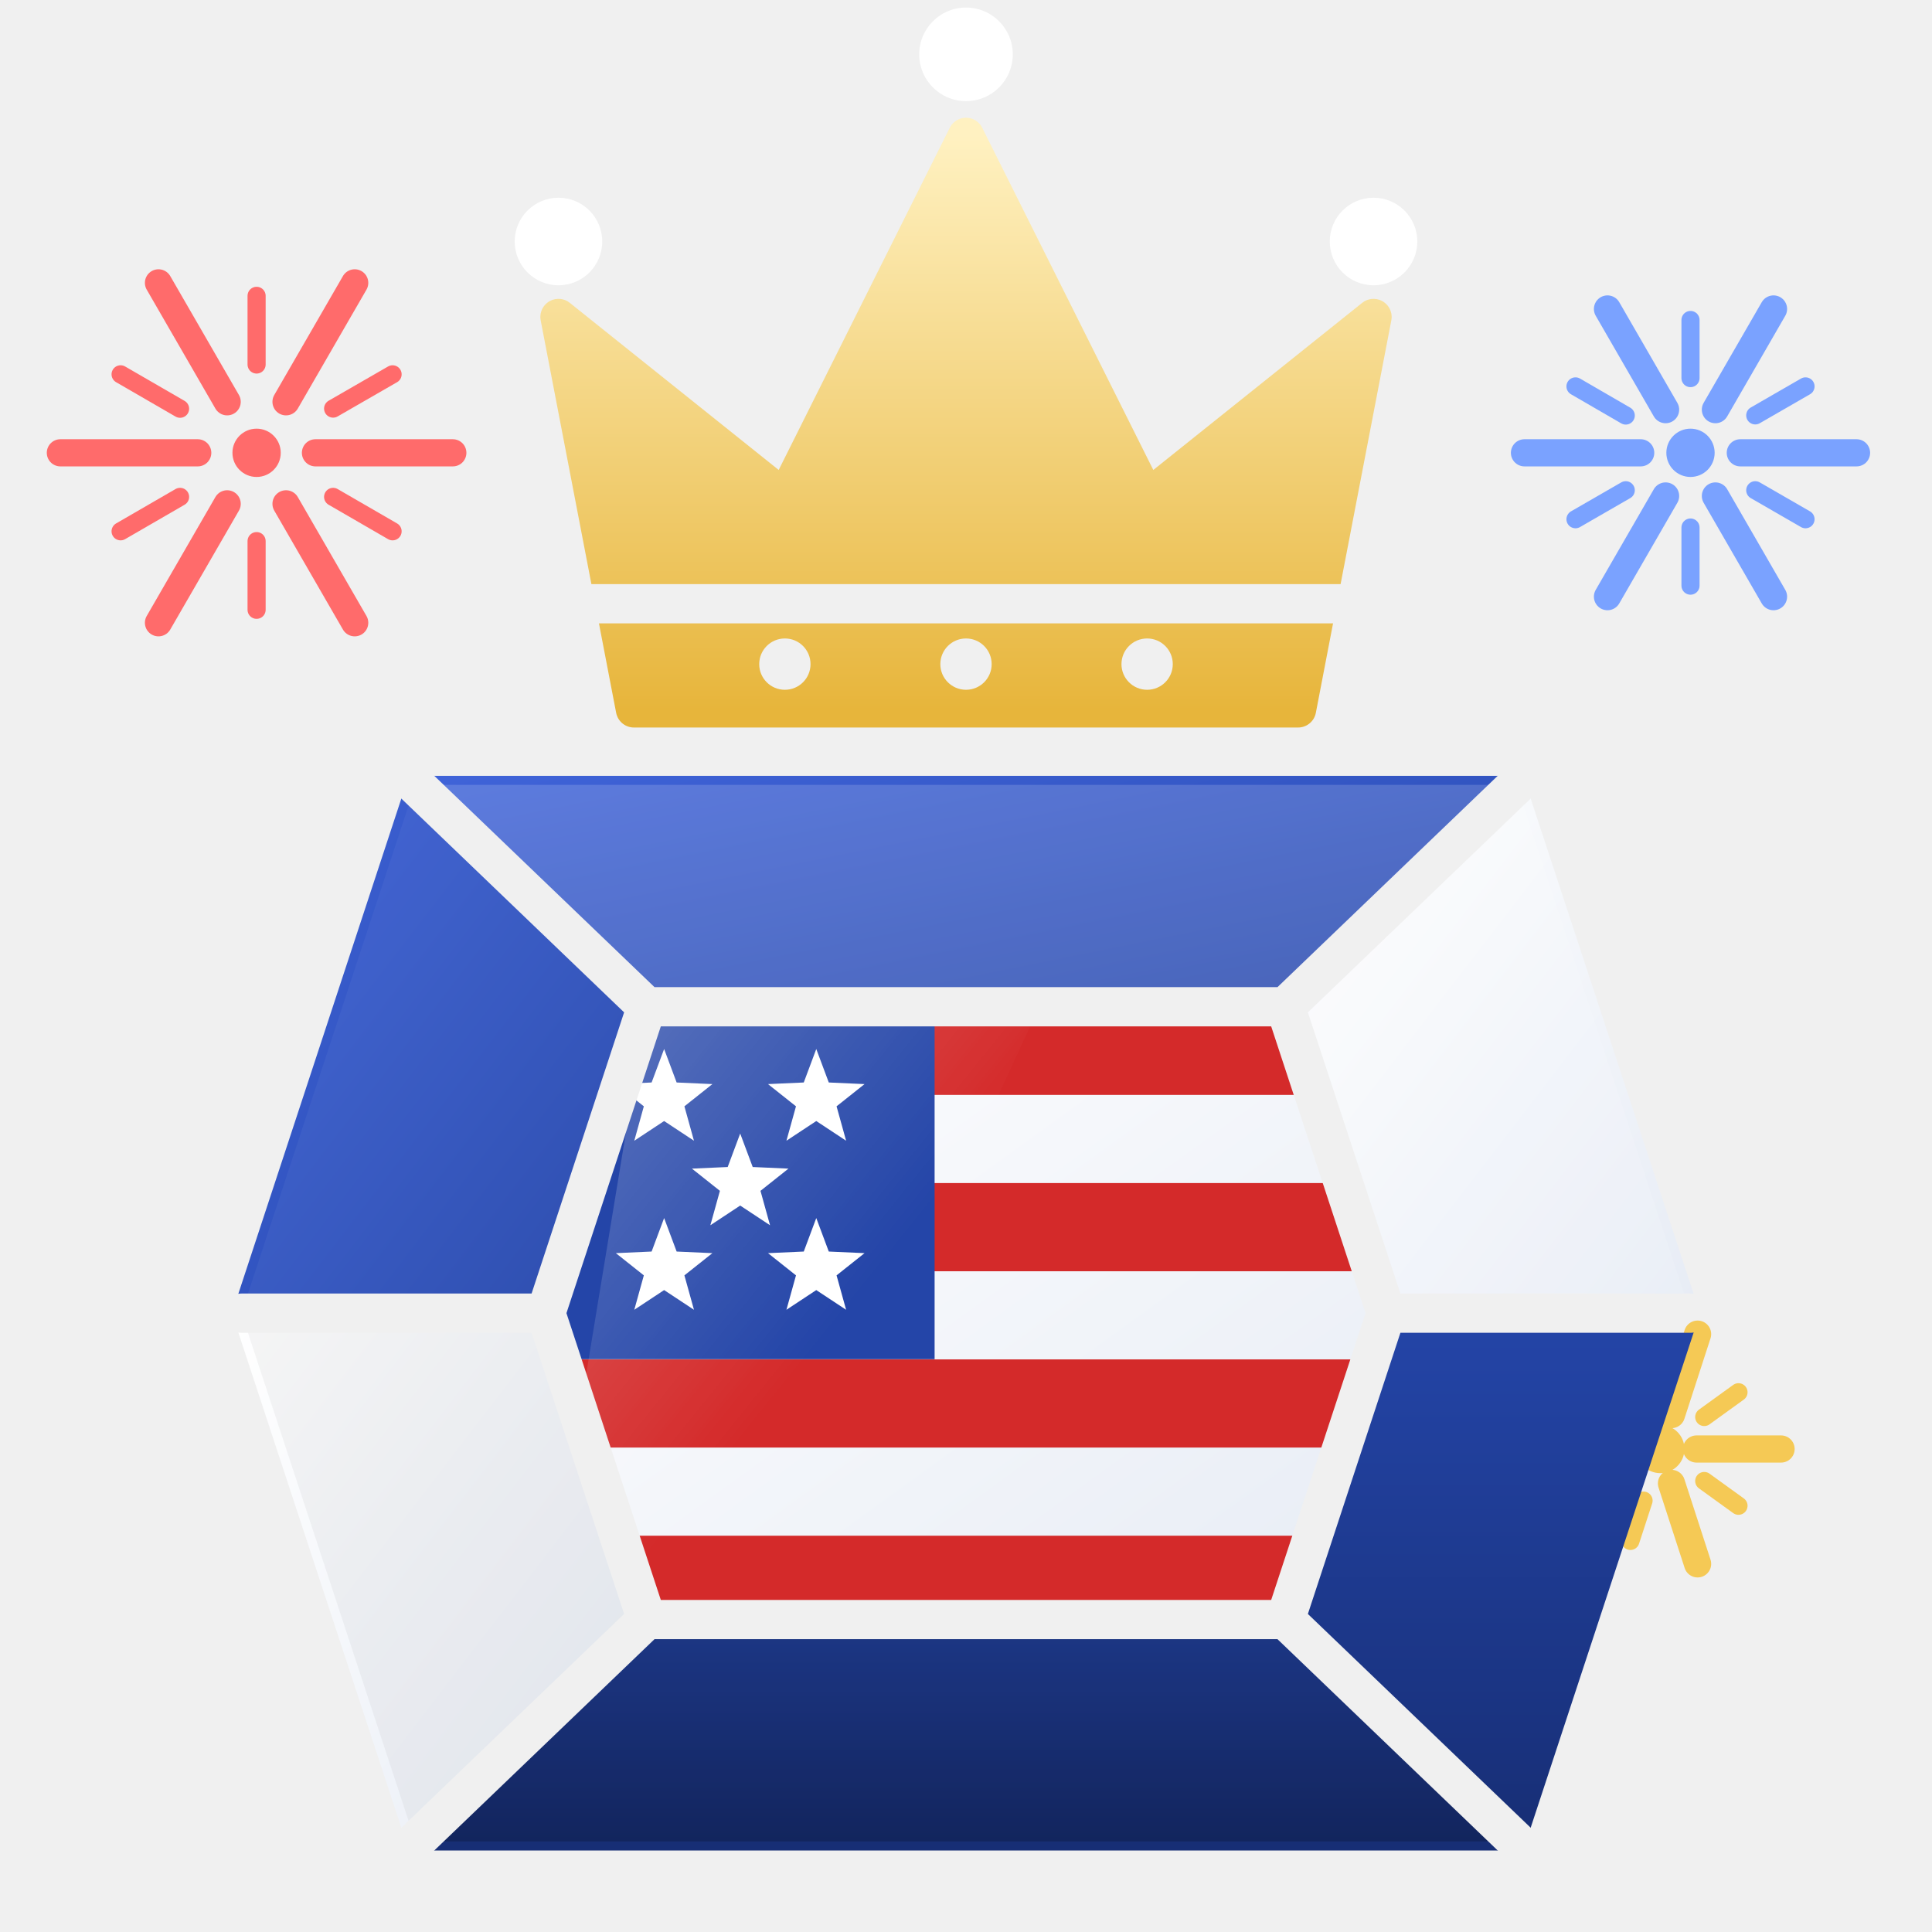
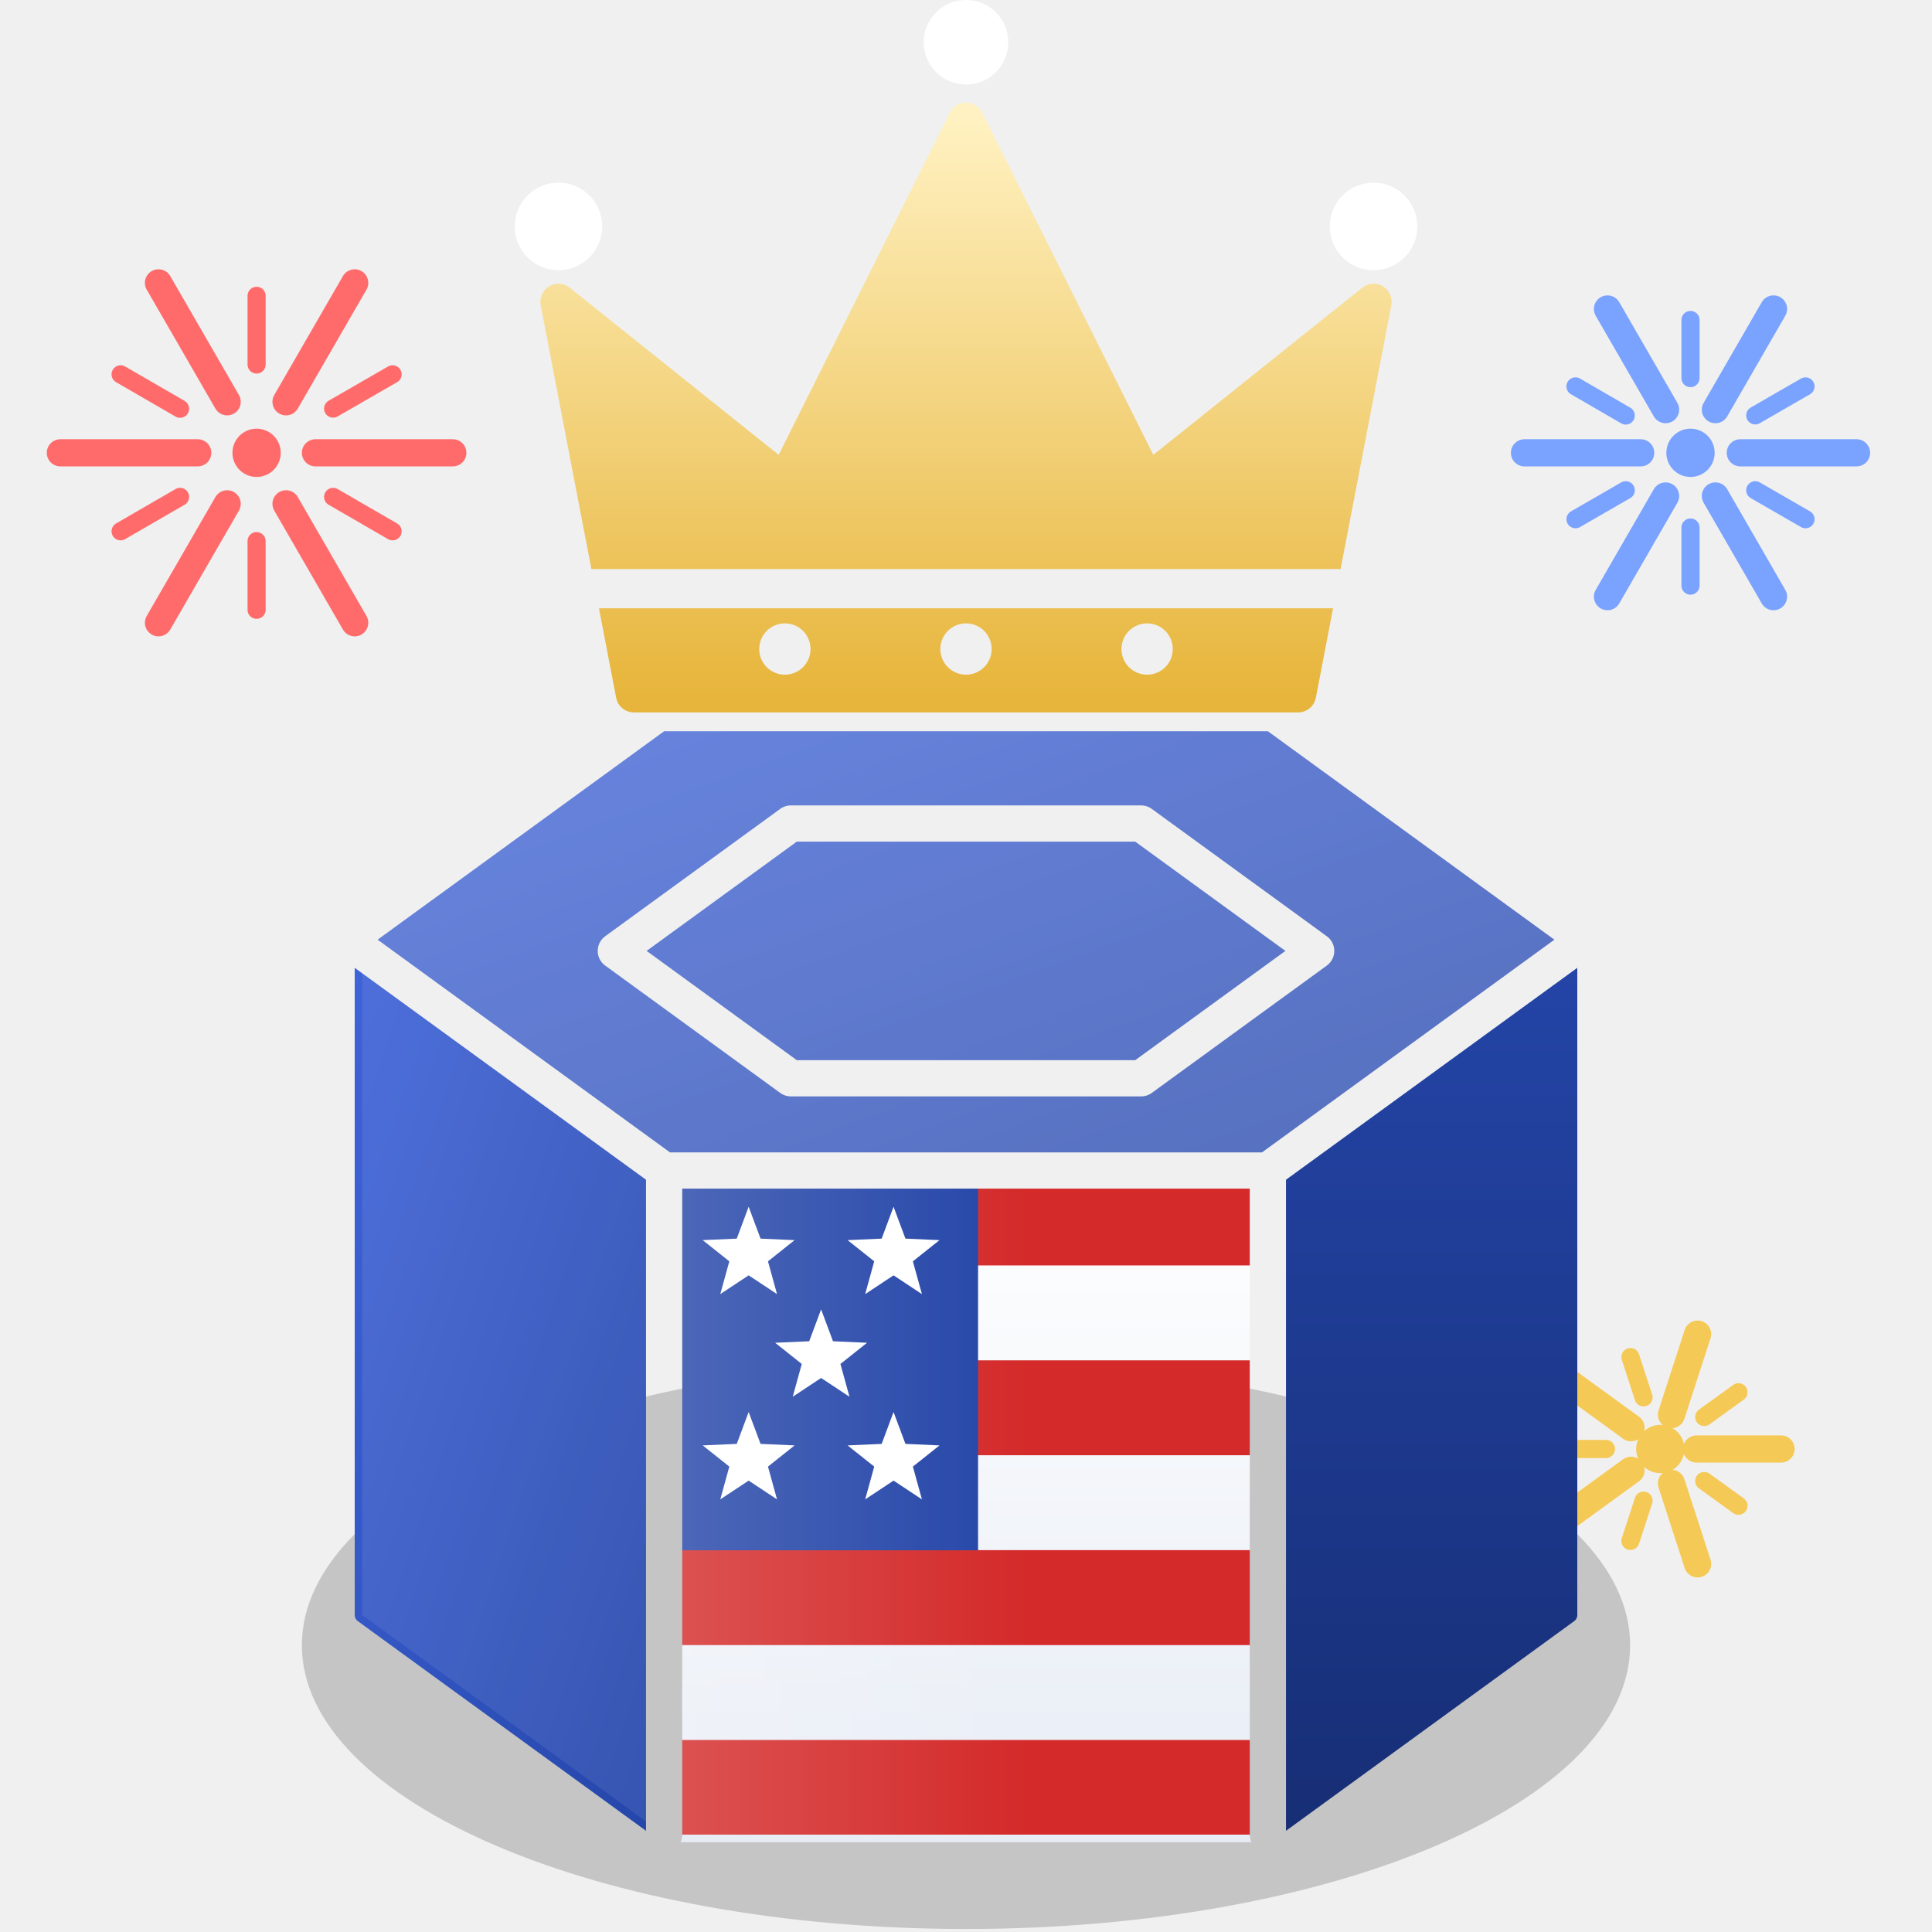
<svg xmlns="http://www.w3.org/2000/svg" viewBox="0 0 128 128" width="128" height="128" role="img" aria-label="Block Master, Independence Day">
  <defs>
    <linearGradient id="independence-top" x1="0" y1="0" x2="1" y2="1">
      <stop offset="0" stop-color="#3f63d8" />
      <stop offset="1" stop-color="#2445a8" />
    </linearGradient>
-     <linearGradient id="independence-left" x1="0" y1="0" x2="1" y2="1">
+     <linearGradient id="independence-left" x1="0" y1="0" x2="0" y2="1">
      <stop offset="0" stop-color="#ffffff" />
      <stop offset="1" stop-color="#e7ecf5" />
    </linearGradient>
    <linearGradient id="independence-right" x1="0" y1="0" x2="0" y2="1">
      <stop offset="0" stop-color="#2445a8" />
      <stop offset="1" stop-color="#172e75" />
    </linearGradient>
    <linearGradient id="independence-crown" x1="0" y1="0" x2="0" y2="1">
      <stop offset="0" stop-color="#fff1c1" />
      <stop offset="1" stop-color="#e7b53b" />
    </linearGradient>
-     <linearGradient id="independence-table" x1="0" y1="0" x2="1" y2="1">
-       <stop offset="0" stop-color="#ffffff" />
-       <stop offset="1" stop-color="#e7ecf5" />
+     <linearGradient id="independence-lid" x1="0" y1="0" x2="1" y2="1">
+       <stop offset="0" stop-color="#3f63d8" />
+       <stop offset="1" stop-color="#2445a8" />
    </linearGradient>
-     <linearGradient id="independence-sheen" x1="0" y1="0" x2="1" y2="1">
-       <stop offset="0" stop-color="#ffffff" stop-opacity="0.5" />
-       <stop offset="0.55" stop-color="#ffffff" stop-opacity="0" />
+     <linearGradient id="independence-sheen" x1="0" y1="0" x2="1" y2="0">
+       <stop offset="0" stop-color="#ffffff" stop-opacity="0.32" />
+       <stop offset="0.6" stop-color="#ffffff" stop-opacity="0" />
    </linearGradient>
-     <clipPath id="independence-tablec">
-       <path d="M42.84,66.7 L85.16,66.7 L91.84,87 L85.16,107.3 L42.84,107.3 L36.16,87 Z" />
+     <clipPath id="independence-frontc">
+       <path d="M84,77.55 L44,77.55 L44,121.55 L84,121.55 Z" />
    </clipPath>
-     <clipPath id="independence-gemc">
-       <path d="M27.52,52 L100.48,52 L112,87 L100.48,122 L27.52,122 L16,87 Z" />
+     <clipPath id="independence-lidc">
+       <path d="M104,63 L84,77.55 L44,77.55 L24,63 L44,48.45 L84,48.45 Z" />
    </clipPath>
    <mask id="independence-gem" maskUnits="userSpaceOnUse" x="0" y="0" width="128" height="128">
      <rect width="128" height="128" fill="white" />
-       <path d="M27.52,52 L42.84,66.7 M100.48,52 L85.16,66.7 M112,87 L91.84,87 M100.48,122 L85.16,107.3 M27.52,122 L42.84,107.3 M16,87 L36.16,87 M42.84,66.7 L85.16,66.7 L91.84,87 L85.16,107.3 L42.84,107.3 L36.16,87 Z" stroke="black" stroke-width="2.6" stroke-linecap="round" stroke-linejoin="round" fill="none" />
-       <g clip-path="url(#independence-tablec)" />
+       <path d="M104,63 L84,77.55 L44,77.55 L24,63 M84,77.55 L84,121.55 M44,77.55 L44,121.55 M87.2,63 L75.6,71.44 L52.4,71.44 L40.8,63 L52.4,54.56 L75.6,54.56 Z" stroke="black" stroke-width="2.4" stroke-linecap="round" stroke-linejoin="round" fill="none" />
+       <g clip-path="url(#independence-frontc)" />
    </mask>
    <mask id="independence-crownm" maskUnits="userSpaceOnUse" x="0" y="0" width="128" height="128">
      <rect width="128" height="128" fill="white" />
-       <path d="M38,40 L90,40" stroke="black" stroke-width="2.6" />
-       <circle cx="52" cy="44" r="1.7" fill="black" />
-       <circle cx="64" cy="44" r="1.7" fill="black" />
-       <circle cx="76" cy="44" r="1.7" fill="black" />
+       <path d="M38,39 L90,39" stroke="black" stroke-width="2.6" />
+       <circle cx="52" cy="43" r="1.7" fill="black" />
+       <circle cx="64" cy="43" r="1.7" fill="black" />
+       <circle cx="76" cy="43" r="1.7" fill="black" />
    </mask>
  </defs>
  <g stroke="#ff6b6b" stroke-linecap="round">
    <line x1="20.9" y1="30" x2="30" y2="30" stroke-width="1.8" />
    <line x1="22.07" y1="32.92" x2="26.01" y2="35.2" stroke-width="1.2" />
    <line x1="18.95" y1="33.38" x2="23.5" y2="41.26" stroke-width="1.8" />
    <line x1="17" y1="35.85" x2="17" y2="40.4" stroke-width="1.2" />
    <line x1="15.05" y1="33.38" x2="10.5" y2="41.26" stroke-width="1.8" />
    <line x1="11.93" y1="32.92" x2="7.99" y2="35.2" stroke-width="1.2" />
    <line x1="13.1" y1="30" x2="4" y2="30" stroke-width="1.8" />
    <line x1="11.93" y1="27.08" x2="7.99" y2="24.8" stroke-width="1.2" />
    <line x1="15.05" y1="26.62" x2="10.5" y2="18.74" stroke-width="1.8" />
    <line x1="17" y1="24.15" x2="17" y2="19.6" stroke-width="1.2" />
    <line x1="18.95" y1="26.62" x2="23.5" y2="18.74" stroke-width="1.8" />
    <line x1="22.07" y1="27.07" x2="26.01" y2="24.8" stroke-width="1.2" />
  </g>
  <circle cx="17" cy="30" r="1.6" fill="#ff6b6b" />
  <g stroke="#7aa2ff" stroke-linecap="round">
    <line x1="115.3" y1="30" x2="123" y2="30" stroke-width="1.8" />
    <line x1="116.29" y1="32.48" x2="119.62" y2="34.4" stroke-width="1.2" />
    <line x1="113.65" y1="32.86" x2="117.5" y2="39.53" stroke-width="1.8" />
    <line x1="112" y1="34.95" x2="112" y2="38.8" stroke-width="1.2" />
    <line x1="110.35" y1="32.86" x2="106.5" y2="39.53" stroke-width="1.8" />
    <line x1="107.71" y1="32.48" x2="104.38" y2="34.4" stroke-width="1.2" />
    <line x1="108.7" y1="30" x2="101" y2="30" stroke-width="1.8" />
    <line x1="107.71" y1="27.53" x2="104.38" y2="25.6" stroke-width="1.2" />
    <line x1="110.35" y1="27.14" x2="106.5" y2="20.47" stroke-width="1.8" />
    <line x1="112" y1="25.05" x2="112" y2="21.2" stroke-width="1.2" />
    <line x1="113.65" y1="27.14" x2="117.5" y2="20.47" stroke-width="1.8" />
    <line x1="116.29" y1="27.52" x2="119.62" y2="25.6" stroke-width="1.2" />
  </g>
  <circle cx="112" cy="30" r="1.6" fill="#7aa2ff" />
  <g stroke="#f5c955" stroke-linecap="round">
    <line x1="112.4" y1="96" x2="118" y2="96" stroke-width="1.8" />
    <line x1="112.91" y1="98.12" x2="115.18" y2="99.76" stroke-width="1.2" />
    <line x1="110.74" y1="98.28" x2="112.47" y2="103.61" stroke-width="1.8" />
    <line x1="108.89" y1="99.42" x2="108.02" y2="102.09" stroke-width="1.2" />
    <line x1="108.06" y1="97.41" x2="103.53" y2="100.7" stroke-width="1.8" />
    <line x1="106.4" y1="96" x2="103.6" y2="96" stroke-width="1.2" />
    <line x1="108.06" y1="94.59" x2="103.53" y2="91.3" stroke-width="1.8" />
    <line x1="108.89" y1="92.58" x2="108.02" y2="89.91" stroke-width="1.2" />
    <line x1="110.74" y1="93.72" x2="112.47" y2="88.39" stroke-width="1.8" />
    <line x1="112.91" y1="93.88" x2="115.18" y2="92.24" stroke-width="1.2" />
  </g>
  <circle cx="110" cy="96" r="1.6" fill="#f5c955" />
+   <ellipse cx="64" cy="109" rx="44" ry="18.8" fill="#000000" opacity="0.18" />
  <g mask="url(#independence-gem)" stroke-linejoin="round">
-     <path d="M27.52,52 L100.48,52 L85.16,66.7 L42.84,66.7 Z" fill="url(#independence-top)" stroke="url(#independence-top)" stroke-width="1.2" />
-     <path d="M27.52,52 L100.48,52 L85.16,66.7 L42.84,66.7 Z" fill="#ffffff" opacity="0.16" />
-     <path d="M16,87 L27.52,52 L42.84,66.7 L36.16,87 Z" fill="url(#independence-top)" stroke="url(#independence-top)" stroke-width="1.2" />
-     <path d="M16,87 L27.52,52 L42.84,66.7 L36.16,87 Z" fill="#ffffff" opacity="0.04" />
-     <path d="M100.48,52 L112,87 L91.84,87 L85.16,66.7 Z" fill="url(#independence-left)" stroke="url(#independence-left)" stroke-width="1.2" />
-     <path d="M100.48,52 L112,87 L91.84,87 L85.16,66.7 Z" fill="#ffffff" opacity="0.1" />
-     <path d="M27.52,122 L16,87 L36.16,87 L42.84,107.3 Z" fill="url(#independence-left)" stroke="url(#independence-left)" stroke-width="1.2" />
-     <path d="M27.52,122 L16,87 L36.16,87 L42.84,107.3 Z" fill="#000000" opacity="0.04" />
-     <path d="M112,87 L100.48,122 L85.16,107.3 L91.84,87 Z" fill="url(#independence-right)" stroke="url(#independence-right)" stroke-width="1.2" />
-     <path d="M100.48,122 L27.52,122 L42.84,107.3 L85.16,107.3 Z" fill="url(#independence-right)" stroke="url(#independence-right)" stroke-width="1.2" />
-     <path d="M100.48,122 L27.52,122 L42.84,107.3 L85.16,107.3 Z" fill="#000000" opacity="0.2" />
-     <g clip-path="url(#independence-gemc)" />
-     <path d="M42.84,66.7 L85.16,66.7 L91.84,87 L85.16,107.3 L42.84,107.3 L36.16,87 Z" fill="url(#independence-table)" />
-     <g clip-path="url(#independence-tablec)">
-       <g transform="matrix(0.56 0 0 0.56 36.16 66.7)">
-         <rect x="0" y="0" width="100" height="10.43" fill="#d42a2a" />
-         <rect x="0" y="20.86" width="100" height="10.43" fill="#d42a2a" />
-         <rect x="0" y="41.72" width="100" height="10.43" fill="#d42a2a" />
-         <rect x="0" y="62.58" width="100" height="10.43" fill="#d42a2a" />
-         <rect x="0" y="0" width="46" height="41.7" fill="#2445a8" />
-         <polygon points="14,5 15.48,8.96 19.71,9.15 16.4,11.78 17.53,15.85 14,13.52 10.47,15.85 11.6,11.78 8.29,9.15 12.52,8.96" fill="#ffffff" />
-         <polygon points="32,5 33.48,8.96 37.71,9.15 34.4,11.78 35.53,15.85 32,13.52 28.47,15.85 29.6,11.78 26.29,9.15 30.52,8.96" fill="#ffffff" />
-         <polygon points="23,15 24.48,18.96 28.71,19.15 25.4,21.78 26.53,25.85 23,23.52 19.47,25.85 20.6,21.78 17.29,19.15 21.52,18.96" fill="#ffffff" />
-         <polygon points="14,25 15.48,28.96 19.71,29.15 16.4,31.78 17.53,35.85 14,33.52 10.47,35.85 11.6,31.78 8.29,29.15 12.52,28.96" fill="#ffffff" />
-         <polygon points="32,25 33.48,28.96 37.71,29.15 34.4,31.78 35.53,35.85 32,33.52 28.47,35.85 29.6,31.78 26.29,29.15 30.52,28.96" fill="#ffffff" />
+     <path d="M104,63 L84,77.55 L84,121.55 L104,107 Z" fill="url(#independence-right)" stroke="url(#independence-right)" stroke-width="1" />
+     <path d="M84,77.55 L44,77.55 L44,121.55 L84,121.55 Z" fill="url(#independence-left)" stroke="url(#independence-left)" stroke-width="1" />
+     <path d="M44,77.55 L24,63 L24,107 L44,121.55 Z" fill="url(#independence-top)" stroke="url(#independence-top)" stroke-width="1" />
+     <path d="M44,77.55 L24,63 L24,107 L44,121.55 Z" fill="#ffffff" opacity="0.08" />
+     <g clip-path="url(#independence-frontc)">
+       <g transform="matrix(0.4 0 0 0.4 44 77.55)">
+         <rect x="0" y="0" width="100" height="15.72" fill="#d42a2a" />
+         <rect x="0" y="31.44" width="100" height="15.72" fill="#d42a2a" />
+         <rect x="0" y="62.88" width="100" height="15.72" fill="#d42a2a" />
+         <rect x="0" y="94.32" width="100" height="15.72" fill="#d42a2a" />
+         <rect x="0" y="0" width="52" height="62.9" fill="#2445a8" />
+         <polygon points="14,6 15.97,11.28 21.61,11.53 17.2,15.04 18.7,20.47 14,17.36 9.3,20.47 10.8,15.04 6.39,11.53 12.03,11.28" fill="#ffffff" />
+         <polygon points="38,6 39.97,11.28 45.61,11.53 41.2,15.04 42.7,20.47 38,17.36 33.3,20.47 34.8,15.04 30.39,11.53 36.03,11.28" fill="#ffffff" />
+         <polygon points="26,23 27.97,28.28 33.61,28.53 29.2,32.04 30.7,37.47 26,34.36 21.3,37.47 22.8,32.04 18.39,28.53 24.03,28.28" fill="#ffffff" />
+         <polygon points="14,40 15.97,45.28 21.61,45.53 17.2,49.04 18.7,54.47 14,51.36 9.3,54.47 10.8,49.04 6.39,45.53 12.03,45.28" fill="#ffffff" />
+         <polygon points="38,40 39.97,45.28 45.61,45.53 41.2,49.04 42.7,54.47 38,51.36 33.3,54.47 34.8,49.04 30.39,45.53 36.03,45.28" fill="#ffffff" />
      </g>
-       <path d="M42.84,66.7 L68.84,66.7 L50.16,107.3 L36.16,107.3 Z" fill="url(#independence-sheen)" opacity="0.55" />
+       <path d="M84,77.55 L44,77.55 L44,121.55 L84,121.55 Z" fill="url(#independence-sheen)" opacity="0.6" />
    </g>
+     <path d="M104,63 L84,77.55 L44,77.55 L24,63 L44,48.45 L84,48.45 Z" fill="url(#independence-lid)" />
+     <path d="M104,63 L84,77.55 L44,77.55 L24,63 L44,48.45 L84,48.45 Z" fill="#ffffff" opacity="0.22" />
+     <g clip-path="url(#independence-lidc)" />
  </g>
  <g mask="url(#independence-crownm)" stroke-linejoin="round">
-     <path d="M42,47 L37,21 L52,33 L64,9 L76,33 L91,21 L86,47 Z" fill="url(#independence-crown)" stroke="url(#independence-crown)" stroke-width="2.4" />
+     <path d="M42,46 L37,20 L52,32 L64,8 L76,32 L91,20 L86,46 Z" fill="url(#independence-crown)" stroke="url(#independence-crown)" stroke-width="2.4" />
  </g>
-   <circle cx="37" cy="16" r="2.9" fill="#ffffff" />
-   <circle cx="64" cy="3.6" r="3.1" fill="#ffffff" />
-   <circle cx="91" cy="16" r="2.9" fill="#ffffff" />
+   <circle cx="37" cy="15" r="2.9" fill="#ffffff" />
+   <circle cx="64" cy="2.8" r="2.8" fill="#ffffff" />
+   <circle cx="91" cy="15" r="2.9" fill="#ffffff" />
</svg>
